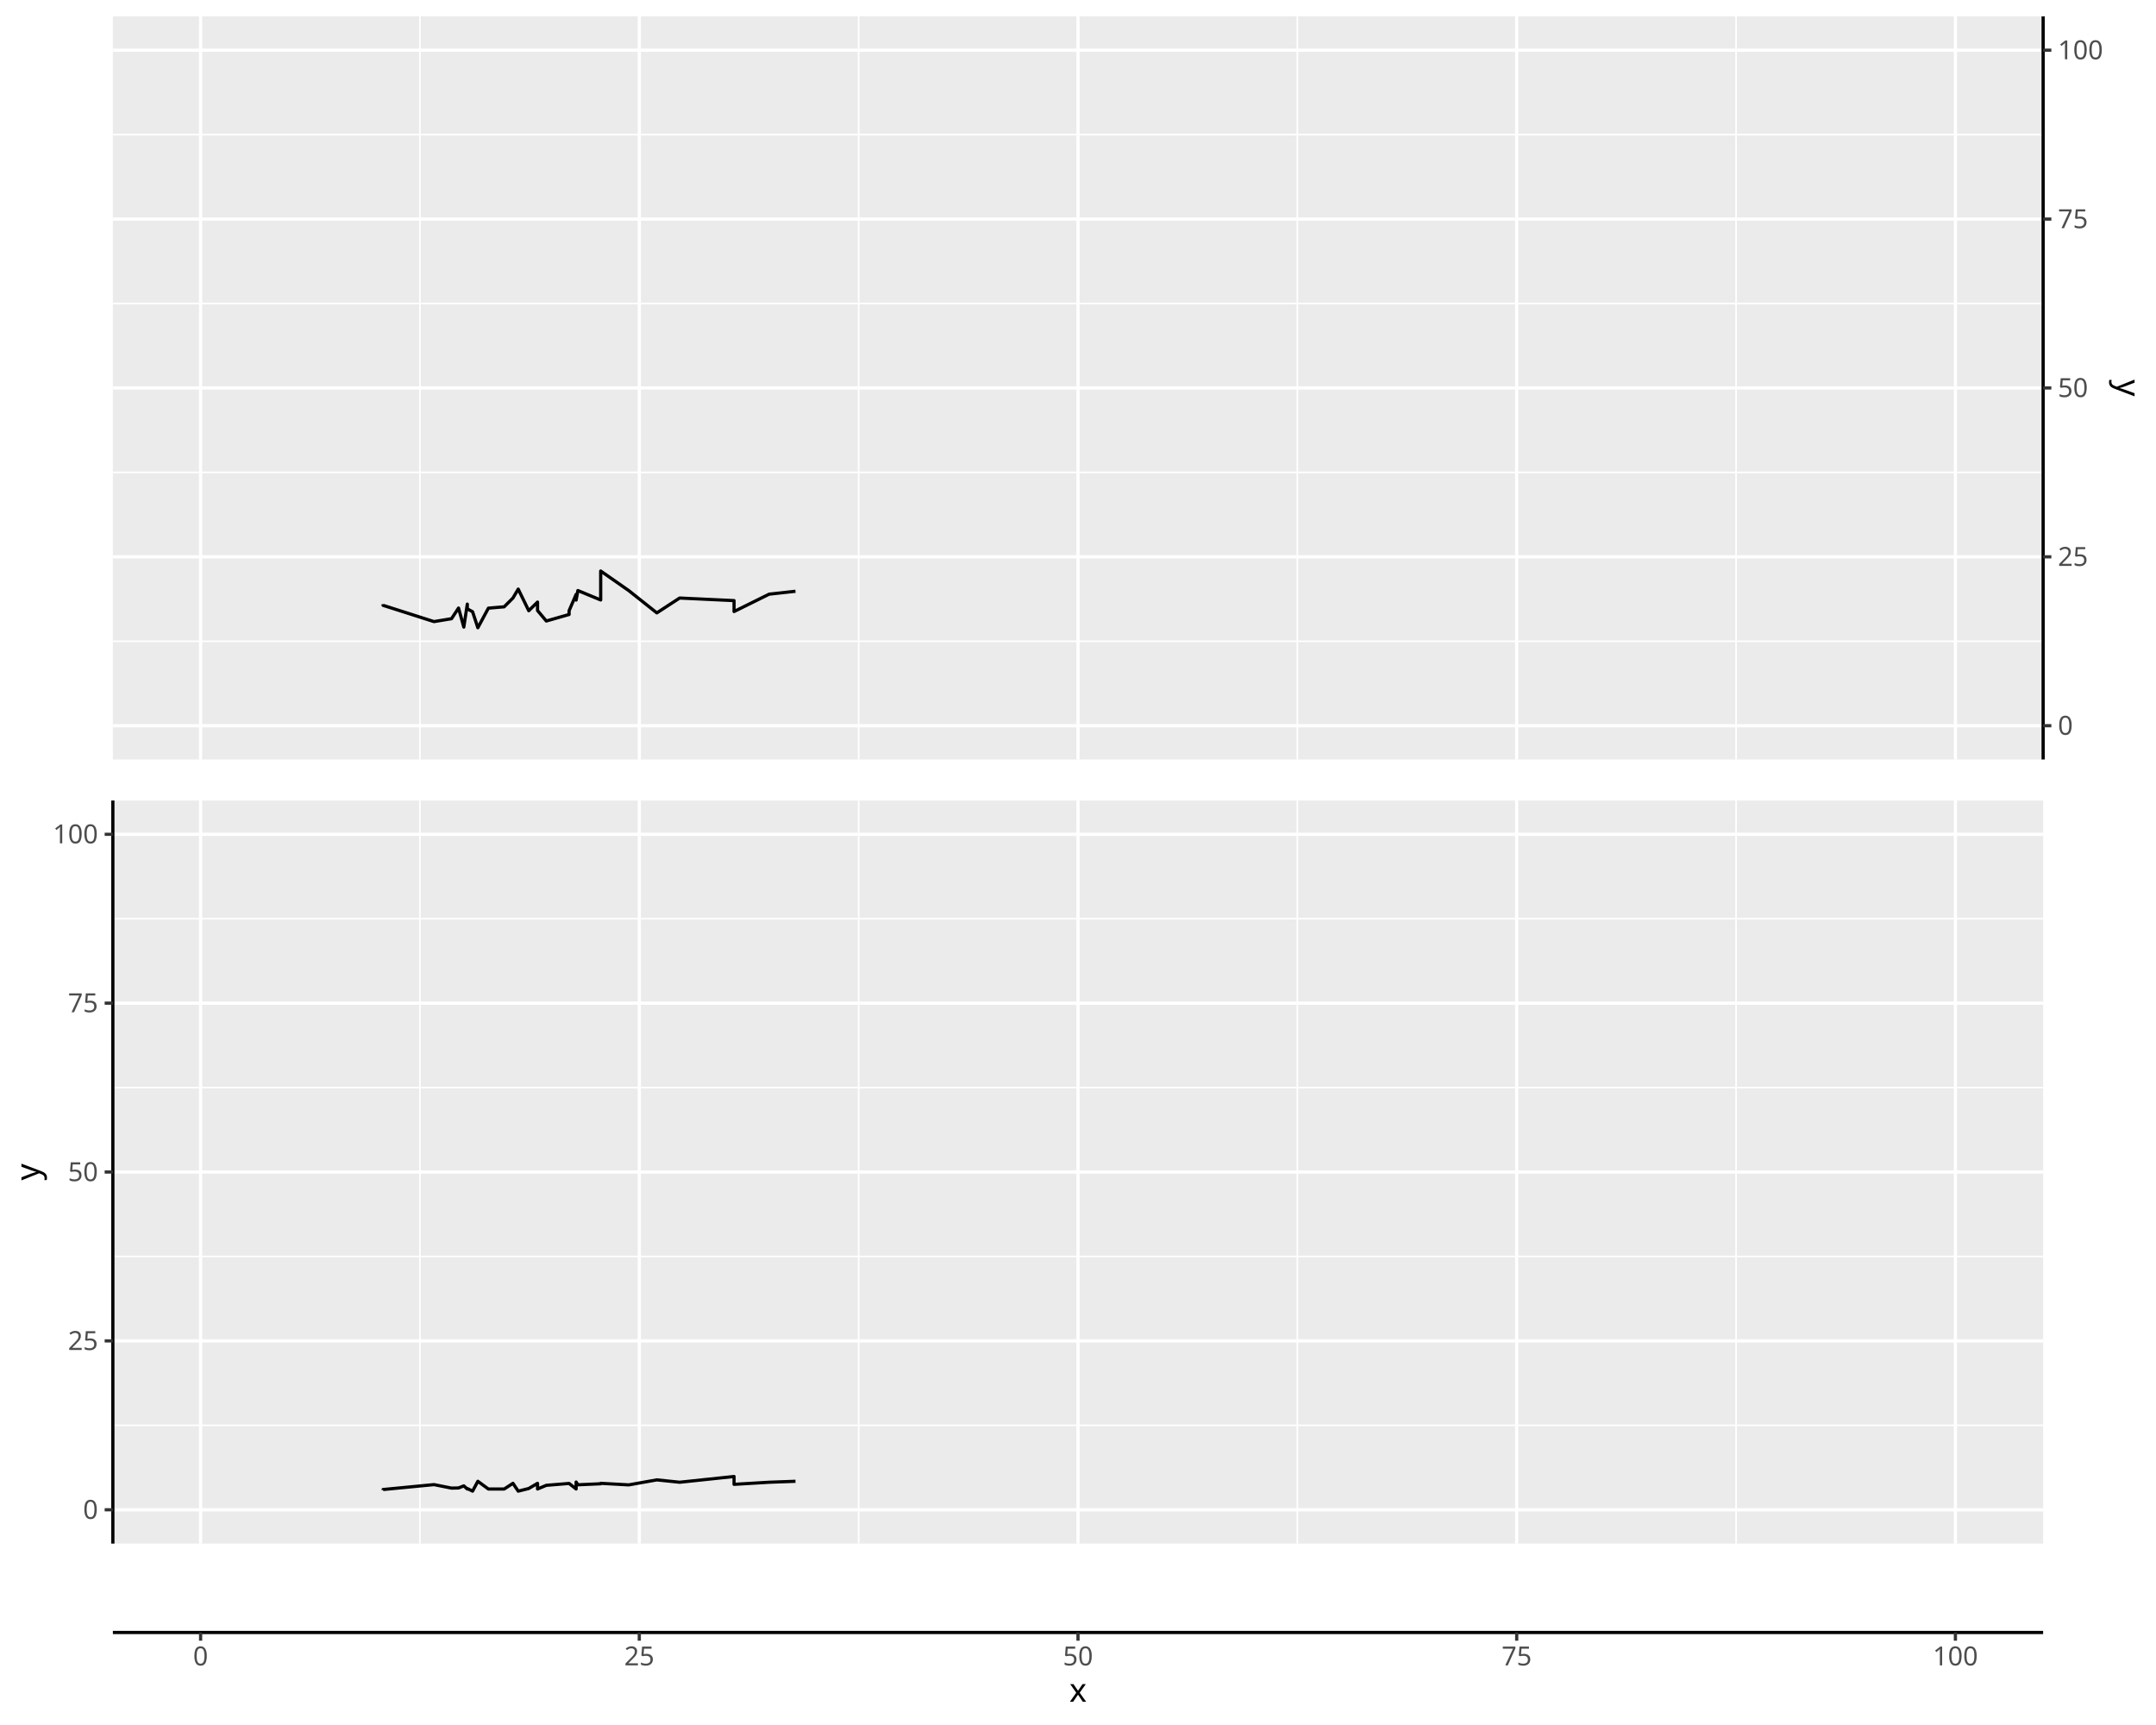
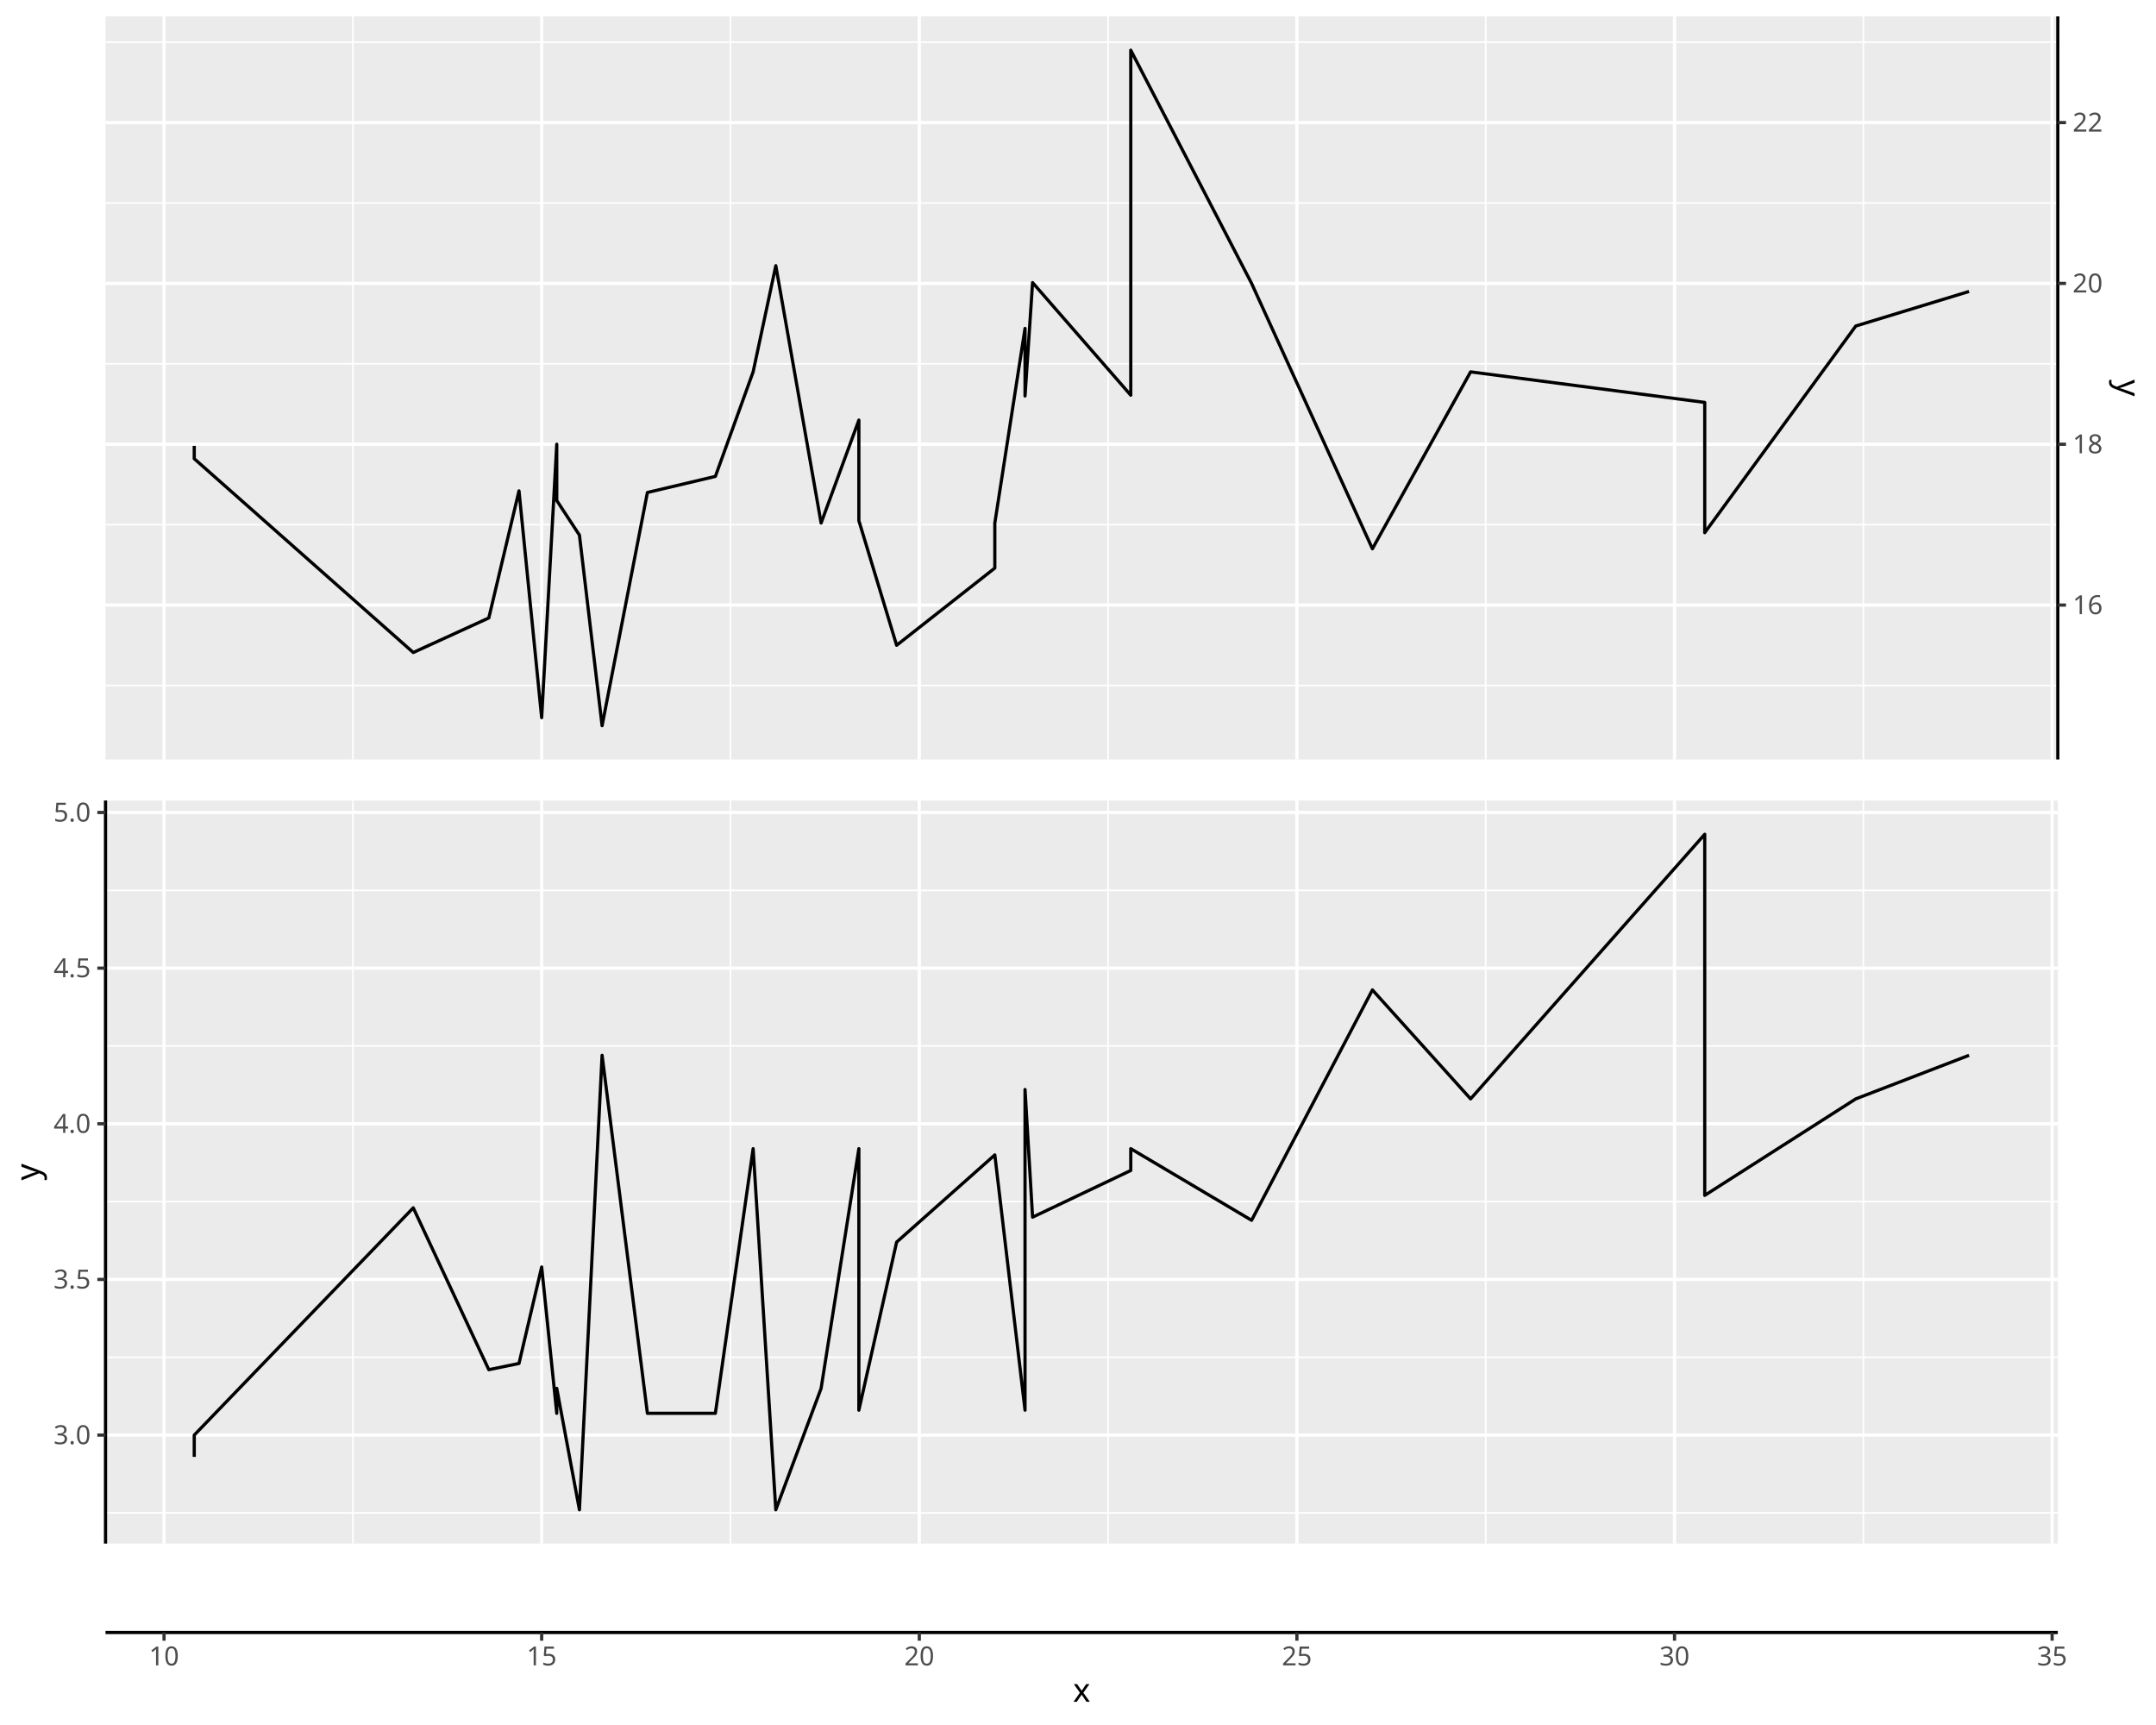
<svg xmlns="http://www.w3.org/2000/svg" class="svglite" data-engine-version="2.0" width="720.00pt" height="576.00pt" viewBox="0 0 720.00 576.00">
  <defs>
    <style type="text/css">
    .svglite line, .svglite polyline, .svglite polygon, .svglite path, .svglite rect, .svglite circle {
      fill: none;
      stroke: #000000;
      stroke-linecap: round;
      stroke-linejoin: round;
      stroke-miterlimit: 10.00;
    }
  </style>
  </defs>
  <rect width="100%" height="100%" style="stroke: none; fill: #FFFFFF;" />
  <defs>
    <clipPath id="cpMC4wMHw3MjAuMDB8MC4wMHw1NzYuMDA=">
      <rect x="0.00" y="0.00" width="720.00" height="576.00" />
    </clipPath>
  </defs>
  <g clip-path="url(#cpMC4wMHw3MjAuMDB8MC4wMHw1NzYuMDA=)">
</g>
  <defs>
    <clipPath id="cpMC4wMHw3MjAuMDB8MC4wMHwyNjEuODI=">
      <rect x="0.00" y="0.00" width="720.00" height="261.82" />
    </clipPath>
  </defs>
  <g clip-path="url(#cpMC4wMHw3MjAuMDB8MC4wMHwyNjEuODI=)">
    <rect x="0.00" y="0.00" width="720.00" height="261.82" style="stroke-width: 1.07; stroke: #FFFFFF; fill: #FFFFFF;" />
  </g>
  <g clip-path="url(#cpMC4wMHw3MjAuMDB8MC4wMHw1NzYuMDA=)">
</g>
  <defs>
-     <clipPath id="cpMzcuNjl8NjgyLjMxfDUuNDh8MjUzLjYw">
-       <rect x="37.69" y="5.48" width="644.62" height="248.12" />
+     <clipPath id="cpMzUuMjR8Njg3LjIxfDUuNDh8MjUzLjYw">
+       <rect x="35.24" y="5.48" width="651.97" height="248.12" />
    </clipPath>
  </defs>
-   <g clip-path="url(#cpMzcuNjl8NjgyLjMxfDUuNDh8MjUzLjYw)">
-     <rect x="37.69" y="5.48" width="644.62" height="248.12" style="stroke-width: 1.07; stroke: none; fill: #EBEBEB;" />
-     <polyline points="37.69,214.13 682.31,214.13 " style="stroke-width: 0.53; stroke: #FFFFFF; stroke-linecap: butt;" />
-     <polyline points="37.69,157.73 682.31,157.73 " style="stroke-width: 0.53; stroke: #FFFFFF; stroke-linecap: butt;" />
-     <polyline points="37.69,101.34 682.31,101.34 " style="stroke-width: 0.53; stroke: #FFFFFF; stroke-linecap: butt;" />
-     <polyline points="37.69,44.95 682.31,44.95 " style="stroke-width: 0.53; stroke: #FFFFFF; stroke-linecap: butt;" />
-     <polyline points="140.24,253.60 140.24,5.48 " style="stroke-width: 0.53; stroke: #FFFFFF; stroke-linecap: butt;" />
-     <polyline points="286.75,253.60 286.75,5.48 " style="stroke-width: 0.53; stroke: #FFFFFF; stroke-linecap: butt;" />
-     <polyline points="433.25,253.60 433.25,5.48 " style="stroke-width: 0.53; stroke: #FFFFFF; stroke-linecap: butt;" />
-     <polyline points="579.76,253.60 579.76,5.48 " style="stroke-width: 0.53; stroke: #FFFFFF; stroke-linecap: butt;" />
-     <polyline points="37.69,242.32 682.31,242.32 " style="stroke-width: 1.07; stroke: #FFFFFF; stroke-linecap: butt;" />
-     <polyline points="37.69,185.93 682.31,185.93 " style="stroke-width: 1.07; stroke: #FFFFFF; stroke-linecap: butt;" />
-     <polyline points="37.69,129.54 682.31,129.54 " style="stroke-width: 1.07; stroke: #FFFFFF; stroke-linecap: butt;" />
-     <polyline points="37.69,73.15 682.31,73.15 " style="stroke-width: 1.07; stroke: #FFFFFF; stroke-linecap: butt;" />
-     <polyline points="37.69,16.76 682.31,16.76 " style="stroke-width: 1.07; stroke: #FFFFFF; stroke-linecap: butt;" />
-     <polyline points="66.99,253.60 66.99,5.48 " style="stroke-width: 1.07; stroke: #FFFFFF; stroke-linecap: butt;" />
-     <polyline points="213.49,253.60 213.49,5.48 " style="stroke-width: 1.07; stroke: #FFFFFF; stroke-linecap: butt;" />
-     <polyline points="360.00,253.60 360.00,5.48 " style="stroke-width: 1.07; stroke: #FFFFFF; stroke-linecap: butt;" />
-     <polyline points="506.51,253.60 506.51,5.48 " style="stroke-width: 1.07; stroke: #FFFFFF; stroke-linecap: butt;" />
-     <polyline points="653.01,253.60 653.01,5.48 " style="stroke-width: 1.07; stroke: #FFFFFF; stroke-linecap: butt;" />
-     <polyline points="127.94,201.76 127.94,202.13 144.93,207.56 150.79,206.59 153.13,203.03 154.89,209.39 156.06,201.72 156.06,203.30 157.82,204.27 159.58,209.61 163.10,203.07 168.37,202.62 171.30,199.69 173.06,196.71 176.58,203.93 179.51,201.04 179.51,203.86 182.44,207.36 190.05,205.19 190.05,203.93 192.40,198.47 192.40,200.37 192.98,197.19 200.60,200.34 200.60,190.67 209.98,197.21 219.35,204.65 226.97,199.69 245.14,200.55 245.14,204.20 256.86,198.40 265.65,197.43 " style="stroke-width: 1.07; stroke-linecap: butt;" />
+   <g clip-path="url(#cpMzUuMjR8Njg3LjIxfDUuNDh8MjUzLjYw)">
+     <rect x="35.24" y="5.48" width="651.97" height="248.12" style="stroke-width: 1.07; stroke: none; fill: #EBEBEB;" />
+     <polyline points="35.24,228.89 687.21,228.89 " style="stroke-width: 0.53; stroke: #FFFFFF; stroke-linecap: butt;" />
+     <polyline points="35.24,175.19 687.21,175.19 " style="stroke-width: 0.53; stroke: #FFFFFF; stroke-linecap: butt;" />
+     <polyline points="35.24,121.48 687.21,121.48 " style="stroke-width: 0.53; stroke: #FFFFFF; stroke-linecap: butt;" />
+     <polyline points="35.24,67.78 687.21,67.78 " style="stroke-width: 0.53; stroke: #FFFFFF; stroke-linecap: butt;" />
+     <polyline points="35.24,14.07 687.21,14.07 " style="stroke-width: 0.53; stroke: #FFFFFF; stroke-linecap: butt;" />
+     <polyline points="117.84,253.60 117.84,5.48 " style="stroke-width: 0.53; stroke: #FFFFFF; stroke-linecap: butt;" />
+     <polyline points="243.94,253.60 243.94,5.48 " style="stroke-width: 0.53; stroke: #FFFFFF; stroke-linecap: butt;" />
+     <polyline points="370.05,253.60 370.05,5.48 " style="stroke-width: 0.53; stroke: #FFFFFF; stroke-linecap: butt;" />
+     <polyline points="496.16,253.60 496.16,5.48 " style="stroke-width: 0.53; stroke: #FFFFFF; stroke-linecap: butt;" />
+     <polyline points="622.26,253.60 622.26,5.48 " style="stroke-width: 0.53; stroke: #FFFFFF; stroke-linecap: butt;" />
+     <polyline points="35.24,202.04 687.21,202.04 " style="stroke-width: 1.07; stroke: #FFFFFF; stroke-linecap: butt;" />
+     <polyline points="35.24,148.34 687.21,148.34 " style="stroke-width: 1.07; stroke: #FFFFFF; stroke-linecap: butt;" />
+     <polyline points="35.24,94.63 687.21,94.63 " style="stroke-width: 1.07; stroke: #FFFFFF; stroke-linecap: butt;" />
+     <polyline points="35.24,40.93 687.21,40.93 " style="stroke-width: 1.07; stroke: #FFFFFF; stroke-linecap: butt;" />
+     <polyline points="54.78,253.60 54.78,5.48 " style="stroke-width: 1.07; stroke: #FFFFFF; stroke-linecap: butt;" />
+     <polyline points="180.89,253.60 180.89,5.48 " style="stroke-width: 1.07; stroke: #FFFFFF; stroke-linecap: butt;" />
+     <polyline points="307.00,253.60 307.00,5.48 " style="stroke-width: 1.07; stroke: #FFFFFF; stroke-linecap: butt;" />
+     <polyline points="433.10,253.60 433.10,5.48 " style="stroke-width: 1.07; stroke: #FFFFFF; stroke-linecap: butt;" />
+     <polyline points="559.21,253.60 559.21,5.48 " style="stroke-width: 1.07; stroke: #FFFFFF; stroke-linecap: butt;" />
+     <polyline points="685.31,253.60 685.31,5.48 " style="stroke-width: 1.07; stroke: #FFFFFF; stroke-linecap: butt;" />
+     <polyline points="64.87,148.87 64.87,153.17 138.01,217.88 163.24,206.34 173.32,163.91 180.89,239.64 185.93,148.34 185.93,167.13 193.50,178.68 201.07,242.32 216.20,164.45 238.90,159.08 251.51,124.17 259.08,88.72 274.21,174.65 286.82,140.28 286.82,173.85 299.43,215.47 332.22,189.69 332.22,174.65 342.31,109.67 342.31,132.22 344.83,94.36 377.62,131.96 377.62,16.76 417.97,94.63 458.32,183.24 491.11,124.17 569.30,134.37 569.30,177.87 619.74,108.86 657.57,97.32 " style="stroke-width: 1.07; stroke-linecap: butt;" />
  </g>
  <g clip-path="url(#cpMC4wMHw3MjAuMDB8MC4wMHw1NzYuMDA=)">
-     <polyline points="682.31,253.60 682.31,5.48 " style="stroke-width: 1.07; stroke-linecap: butt;" />
-     <polyline points="685.05,242.32 682.31,242.32 " style="stroke-width: 1.07; stroke: #333333; stroke-linecap: butt;" />
-     <polyline points="685.05,185.93 682.31,185.93 " style="stroke-width: 1.07; stroke: #333333; stroke-linecap: butt;" />
-     <polyline points="685.05,129.54 682.31,129.54 " style="stroke-width: 1.07; stroke: #333333; stroke-linecap: butt;" />
-     <polyline points="685.05,73.15 682.31,73.15 " style="stroke-width: 1.07; stroke: #333333; stroke-linecap: butt;" />
-     <polyline points="685.05,16.76 682.31,16.76 " style="stroke-width: 1.07; stroke: #333333; stroke-linecap: butt;" />
-     <text x="687.24" y="245.35" style="font-size: 8.80px; fill: #4D4D4D; font-family: sans;" textLength="4.89px" lengthAdjust="spacingAndGlyphs">0</text>
-     <text x="687.24" y="188.96" style="font-size: 8.80px; fill: #4D4D4D; font-family: sans;" textLength="9.79px" lengthAdjust="spacingAndGlyphs">25</text>
-     <text x="687.24" y="132.57" style="font-size: 8.80px; fill: #4D4D4D; font-family: sans;" textLength="9.79px" lengthAdjust="spacingAndGlyphs">50</text>
-     <text x="687.24" y="76.18" style="font-size: 8.80px; fill: #4D4D4D; font-family: sans;" textLength="9.79px" lengthAdjust="spacingAndGlyphs">75</text>
-     <text x="687.24" y="19.79" style="font-size: 8.80px; fill: #4D4D4D; font-family: sans;" textLength="14.68px" lengthAdjust="spacingAndGlyphs">100</text>
+     <polyline points="687.21,253.60 687.21,5.48 " style="stroke-width: 1.07; stroke-linecap: butt;" />
+     <polyline points="689.95,202.04 687.21,202.04 " style="stroke-width: 1.07; stroke: #333333; stroke-linecap: butt;" />
+     <polyline points="689.95,148.34 687.21,148.34 " style="stroke-width: 1.07; stroke: #333333; stroke-linecap: butt;" />
+     <polyline points="689.95,94.63 687.21,94.63 " style="stroke-width: 1.07; stroke: #333333; stroke-linecap: butt;" />
+     <polyline points="689.95,40.93 687.21,40.93 " style="stroke-width: 1.07; stroke: #333333; stroke-linecap: butt;" />
+     <text x="692.14" y="205.07" style="font-size: 8.80px; fill: #4D4D4D; font-family: sans;" textLength="9.79px" lengthAdjust="spacingAndGlyphs">16</text>
+     <text x="692.14" y="151.36" style="font-size: 8.80px; fill: #4D4D4D; font-family: sans;" textLength="9.79px" lengthAdjust="spacingAndGlyphs">18</text>
+     <text x="692.14" y="97.66" style="font-size: 8.80px; fill: #4D4D4D; font-family: sans;" textLength="9.79px" lengthAdjust="spacingAndGlyphs">20</text>
+     <text x="692.14" y="43.95" style="font-size: 8.80px; fill: #4D4D4D; font-family: sans;" textLength="9.79px" lengthAdjust="spacingAndGlyphs">22</text>
    <text transform="translate(706.95,129.54) rotate(90)" text-anchor="middle" style="font-size: 11.00px; font-family: sans;" textLength="5.50px" lengthAdjust="spacingAndGlyphs">y</text>
  </g>
  <defs>
    <clipPath id="cpMC4wMHw3MjAuMDB8MjYxLjgyfDUyMy42NA==">
      <rect x="0.00" y="261.82" width="720.00" height="261.82" />
    </clipPath>
  </defs>
  <g clip-path="url(#cpMC4wMHw3MjAuMDB8MjYxLjgyfDUyMy42NA==)">
    <rect x="0.00" y="261.82" width="720.00" height="261.82" style="stroke-width: 1.07; stroke: #FFFFFF; fill: #FFFFFF;" />
  </g>
  <g clip-path="url(#cpMC4wMHw3MjAuMDB8MC4wMHw1NzYuMDA=)">
</g>
  <defs>
-     <clipPath id="cpMzcuNjl8NjgyLjMxfDI2Ny4zMHw1MTUuNDI=">
-       <rect x="37.69" y="267.30" width="644.62" height="248.12" />
+     <clipPath id="cpMzUuMjR8Njg3LjIxfDI2Ny4zMHw1MTUuNDI=">
+       <rect x="35.24" y="267.30" width="651.97" height="248.12" />
    </clipPath>
  </defs>
-   <g clip-path="url(#cpMzcuNjl8NjgyLjMxfDI2Ny4zMHw1MTUuNDI=)">
-     <rect x="37.69" y="267.30" width="644.62" height="248.12" style="stroke-width: 1.07; stroke: none; fill: #EBEBEB;" />
-     <polyline points="37.69,475.94 682.31,475.94 " style="stroke-width: 0.53; stroke: #FFFFFF; stroke-linecap: butt;" />
-     <polyline points="37.69,419.55 682.31,419.55 " style="stroke-width: 0.53; stroke: #FFFFFF; stroke-linecap: butt;" />
-     <polyline points="37.69,363.16 682.31,363.16 " style="stroke-width: 0.53; stroke: #FFFFFF; stroke-linecap: butt;" />
-     <polyline points="37.69,306.77 682.31,306.77 " style="stroke-width: 0.53; stroke: #FFFFFF; stroke-linecap: butt;" />
-     <polyline points="140.24,515.42 140.24,267.30 " style="stroke-width: 0.53; stroke: #FFFFFF; stroke-linecap: butt;" />
-     <polyline points="286.75,515.42 286.75,267.30 " style="stroke-width: 0.53; stroke: #FFFFFF; stroke-linecap: butt;" />
-     <polyline points="433.25,515.42 433.25,267.30 " style="stroke-width: 0.53; stroke: #FFFFFF; stroke-linecap: butt;" />
-     <polyline points="579.76,515.42 579.76,267.30 " style="stroke-width: 0.53; stroke: #FFFFFF; stroke-linecap: butt;" />
-     <polyline points="37.69,504.14 682.31,504.14 " style="stroke-width: 1.07; stroke: #FFFFFF; stroke-linecap: butt;" />
-     <polyline points="37.69,447.75 682.31,447.75 " style="stroke-width: 1.07; stroke: #FFFFFF; stroke-linecap: butt;" />
-     <polyline points="37.69,391.36 682.31,391.36 " style="stroke-width: 1.07; stroke: #FFFFFF; stroke-linecap: butt;" />
-     <polyline points="37.69,334.97 682.31,334.97 " style="stroke-width: 1.07; stroke: #FFFFFF; stroke-linecap: butt;" />
-     <polyline points="37.69,278.58 682.31,278.58 " style="stroke-width: 1.07; stroke: #FFFFFF; stroke-linecap: butt;" />
-     <polyline points="66.99,515.42 66.99,267.30 " style="stroke-width: 1.07; stroke: #FFFFFF; stroke-linecap: butt;" />
-     <polyline points="213.49,515.42 213.49,267.30 " style="stroke-width: 1.07; stroke: #FFFFFF; stroke-linecap: butt;" />
-     <polyline points="360.00,515.42 360.00,267.30 " style="stroke-width: 1.07; stroke: #FFFFFF; stroke-linecap: butt;" />
-     <polyline points="506.51,515.42 506.51,267.30 " style="stroke-width: 1.07; stroke: #FFFFFF; stroke-linecap: butt;" />
-     <polyline points="653.01,515.42 653.01,267.30 " style="stroke-width: 1.07; stroke: #FFFFFF; stroke-linecap: butt;" />
-     <polyline points="127.94,497.53 127.94,497.37 144.93,495.73 150.79,496.90 153.13,496.85 154.89,496.15 156.06,497.21 156.06,497.03 157.82,497.91 159.58,494.62 163.10,497.21 168.37,497.21 171.30,495.30 173.06,497.91 176.58,497.03 179.51,495.30 179.51,497.19 182.44,495.97 190.05,495.34 190.05,495.34 192.40,497.19 192.40,494.87 192.98,495.79 200.60,495.45 200.60,495.30 209.98,495.82 219.35,494.15 226.97,494.94 245.14,493.02 245.14,495.64 256.86,494.94 265.65,494.62 " style="stroke-width: 1.07; stroke-linecap: butt;" />
+   <g clip-path="url(#cpMzUuMjR8Njg3LjIxfDI2Ny4zMHw1MTUuNDI=)">
+     <rect x="35.24" y="267.30" width="651.97" height="248.12" style="stroke-width: 1.07; stroke: none; fill: #EBEBEB;" />
+     <polyline points="35.24,505.18 687.21,505.18 " style="stroke-width: 0.53; stroke: #FFFFFF; stroke-linecap: butt;" />
+     <polyline points="35.24,453.21 687.21,453.21 " style="stroke-width: 0.53; stroke: #FFFFFF; stroke-linecap: butt;" />
+     <polyline points="35.24,401.23 687.21,401.23 " style="stroke-width: 0.53; stroke: #FFFFFF; stroke-linecap: butt;" />
+     <polyline points="35.24,349.26 687.21,349.26 " style="stroke-width: 0.53; stroke: #FFFFFF; stroke-linecap: butt;" />
+     <polyline points="35.24,297.29 687.21,297.29 " style="stroke-width: 0.53; stroke: #FFFFFF; stroke-linecap: butt;" />
+     <polyline points="117.84,515.42 117.84,267.30 " style="stroke-width: 0.53; stroke: #FFFFFF; stroke-linecap: butt;" />
+     <polyline points="243.94,515.42 243.94,267.30 " style="stroke-width: 0.53; stroke: #FFFFFF; stroke-linecap: butt;" />
+     <polyline points="370.05,515.42 370.05,267.30 " style="stroke-width: 0.53; stroke: #FFFFFF; stroke-linecap: butt;" />
+     <polyline points="496.16,515.42 496.16,267.30 " style="stroke-width: 0.53; stroke: #FFFFFF; stroke-linecap: butt;" />
+     <polyline points="622.26,515.42 622.26,267.30 " style="stroke-width: 0.53; stroke: #FFFFFF; stroke-linecap: butt;" />
+     <polyline points="35.24,479.19 687.21,479.19 " style="stroke-width: 1.07; stroke: #FFFFFF; stroke-linecap: butt;" />
+     <polyline points="35.24,427.22 687.21,427.22 " style="stroke-width: 1.07; stroke: #FFFFFF; stroke-linecap: butt;" />
+     <polyline points="35.24,375.25 687.21,375.25 " style="stroke-width: 1.07; stroke: #FFFFFF; stroke-linecap: butt;" />
+     <polyline points="35.24,323.27 687.21,323.27 " style="stroke-width: 1.07; stroke: #FFFFFF; stroke-linecap: butt;" />
+     <polyline points="35.24,271.30 687.21,271.30 " style="stroke-width: 1.07; stroke: #FFFFFF; stroke-linecap: butt;" />
+     <polyline points="54.78,515.42 54.78,267.30 " style="stroke-width: 1.07; stroke: #FFFFFF; stroke-linecap: butt;" />
+     <polyline points="180.89,515.42 180.89,267.30 " style="stroke-width: 1.07; stroke: #FFFFFF; stroke-linecap: butt;" />
+     <polyline points="307.00,515.42 307.00,267.30 " style="stroke-width: 1.07; stroke: #FFFFFF; stroke-linecap: butt;" />
+     <polyline points="433.10,515.42 433.10,267.30 " style="stroke-width: 1.07; stroke: #FFFFFF; stroke-linecap: butt;" />
+     <polyline points="559.21,515.42 559.21,267.30 " style="stroke-width: 1.07; stroke: #FFFFFF; stroke-linecap: butt;" />
+     <polyline points="685.31,515.42 685.31,267.30 " style="stroke-width: 1.07; stroke: #FFFFFF; stroke-linecap: butt;" />
+     <polyline points="64.87,486.47 64.87,479.19 138.01,403.31 163.24,457.36 173.32,455.28 180.89,423.06 185.93,471.92 185.93,463.60 193.50,504.14 201.07,352.38 216.20,471.92 238.90,471.92 251.51,383.56 259.08,504.14 274.21,463.60 286.82,383.56 286.82,470.88 299.43,414.75 332.22,385.64 332.22,385.64 342.31,470.88 342.31,363.81 344.83,406.43 377.62,390.84 377.62,383.56 417.97,407.47 458.32,330.55 491.11,366.93 569.30,278.58 569.30,399.15 619.74,366.93 657.57,352.38 " style="stroke-width: 1.07; stroke-linecap: butt;" />
  </g>
  <g clip-path="url(#cpMC4wMHw3MjAuMDB8MC4wMHw1NzYuMDA=)">
-     <polyline points="37.69,515.42 37.69,267.30 " style="stroke-width: 1.07; stroke-linecap: butt;" />
-     <text x="32.76" y="507.17" text-anchor="end" style="font-size: 8.80px; fill: #4D4D4D; font-family: sans;" textLength="4.89px" lengthAdjust="spacingAndGlyphs">0</text>
-     <text x="32.76" y="450.78" text-anchor="end" style="font-size: 8.80px; fill: #4D4D4D; font-family: sans;" textLength="9.79px" lengthAdjust="spacingAndGlyphs">25</text>
-     <text x="32.76" y="394.39" text-anchor="end" style="font-size: 8.80px; fill: #4D4D4D; font-family: sans;" textLength="9.79px" lengthAdjust="spacingAndGlyphs">50</text>
-     <text x="32.76" y="337.99" text-anchor="end" style="font-size: 8.80px; fill: #4D4D4D; font-family: sans;" textLength="9.79px" lengthAdjust="spacingAndGlyphs">75</text>
-     <text x="32.76" y="281.60" text-anchor="end" style="font-size: 8.80px; fill: #4D4D4D; font-family: sans;" textLength="14.68px" lengthAdjust="spacingAndGlyphs">100</text>
-     <polyline points="34.95,504.14 37.69,504.14 " style="stroke-width: 1.07; stroke: #333333; stroke-linecap: butt;" />
-     <polyline points="34.95,447.75 37.69,447.75 " style="stroke-width: 1.07; stroke: #333333; stroke-linecap: butt;" />
-     <polyline points="34.95,391.36 37.69,391.36 " style="stroke-width: 1.07; stroke: #333333; stroke-linecap: butt;" />
-     <polyline points="34.95,334.97 37.69,334.97 " style="stroke-width: 1.07; stroke: #333333; stroke-linecap: butt;" />
-     <polyline points="34.95,278.58 37.69,278.58 " style="stroke-width: 1.07; stroke: #333333; stroke-linecap: butt;" />
+     <polyline points="35.24,515.42 35.24,267.30 " style="stroke-width: 1.07; stroke-linecap: butt;" />
+     <text x="30.31" y="482.22" text-anchor="end" style="font-size: 8.80px; fill: #4D4D4D; font-family: sans;" textLength="12.23px" lengthAdjust="spacingAndGlyphs">3.0</text>
+     <text x="30.31" y="430.25" text-anchor="end" style="font-size: 8.80px; fill: #4D4D4D; font-family: sans;" textLength="12.23px" lengthAdjust="spacingAndGlyphs">3.5</text>
+     <text x="30.31" y="378.27" text-anchor="end" style="font-size: 8.80px; fill: #4D4D4D; font-family: sans;" textLength="12.23px" lengthAdjust="spacingAndGlyphs">4.0</text>
+     <text x="30.31" y="326.30" text-anchor="end" style="font-size: 8.80px; fill: #4D4D4D; font-family: sans;" textLength="12.23px" lengthAdjust="spacingAndGlyphs">4.5</text>
+     <text x="30.31" y="274.33" text-anchor="end" style="font-size: 8.80px; fill: #4D4D4D; font-family: sans;" textLength="12.23px" lengthAdjust="spacingAndGlyphs">5.0</text>
+     <polyline points="32.50,479.19 35.24,479.19 " style="stroke-width: 1.07; stroke: #333333; stroke-linecap: butt;" />
+     <polyline points="32.50,427.22 35.24,427.22 " style="stroke-width: 1.07; stroke: #333333; stroke-linecap: butt;" />
+     <polyline points="32.50,375.25 35.24,375.25 " style="stroke-width: 1.07; stroke: #333333; stroke-linecap: butt;" />
+     <polyline points="32.50,323.27 35.24,323.27 " style="stroke-width: 1.07; stroke: #333333; stroke-linecap: butt;" />
+     <polyline points="32.50,271.30 35.24,271.30 " style="stroke-width: 1.07; stroke: #333333; stroke-linecap: butt;" />
    <text transform="translate(13.05,391.36) rotate(-90)" text-anchor="middle" style="font-size: 11.00px; font-family: sans;" textLength="5.50px" lengthAdjust="spacingAndGlyphs">y</text>
-     <polyline points="37.69,545.11 682.31,545.11 " style="stroke-width: 1.07; stroke-linecap: butt;" />
-     <polyline points="66.99,547.85 66.99,545.11 " style="stroke-width: 1.07; stroke: #333333; stroke-linecap: butt;" />
-     <polyline points="213.49,547.85 213.49,545.11 " style="stroke-width: 1.07; stroke: #333333; stroke-linecap: butt;" />
-     <polyline points="360.00,547.85 360.00,545.11 " style="stroke-width: 1.07; stroke: #333333; stroke-linecap: butt;" />
-     <polyline points="506.51,547.85 506.51,545.11 " style="stroke-width: 1.07; stroke: #333333; stroke-linecap: butt;" />
-     <polyline points="653.01,547.85 653.01,545.11 " style="stroke-width: 1.07; stroke: #333333; stroke-linecap: butt;" />
-     <text x="66.99" y="556.10" text-anchor="middle" style="font-size: 8.80px; fill: #4D4D4D; font-family: sans;" textLength="4.89px" lengthAdjust="spacingAndGlyphs">0</text>
-     <text x="213.49" y="556.10" text-anchor="middle" style="font-size: 8.80px; fill: #4D4D4D; font-family: sans;" textLength="9.79px" lengthAdjust="spacingAndGlyphs">25</text>
-     <text x="360.00" y="556.10" text-anchor="middle" style="font-size: 8.80px; fill: #4D4D4D; font-family: sans;" textLength="9.79px" lengthAdjust="spacingAndGlyphs">50</text>
-     <text x="506.51" y="556.10" text-anchor="middle" style="font-size: 8.80px; fill: #4D4D4D; font-family: sans;" textLength="9.79px" lengthAdjust="spacingAndGlyphs">75</text>
-     <text x="653.01" y="556.10" text-anchor="middle" style="font-size: 8.80px; fill: #4D4D4D; font-family: sans;" textLength="14.68px" lengthAdjust="spacingAndGlyphs">100</text>
-     <text x="360.00" y="568.24" text-anchor="middle" style="font-size: 11.00px; font-family: sans;" textLength="5.50px" lengthAdjust="spacingAndGlyphs">x</text>
+     <polyline points="35.24,545.11 687.21,545.11 " style="stroke-width: 1.07; stroke-linecap: butt;" />
+     <polyline points="54.78,547.85 54.78,545.11 " style="stroke-width: 1.07; stroke: #333333; stroke-linecap: butt;" />
+     <polyline points="180.89,547.85 180.89,545.11 " style="stroke-width: 1.07; stroke: #333333; stroke-linecap: butt;" />
+     <polyline points="307.00,547.85 307.00,545.11 " style="stroke-width: 1.07; stroke: #333333; stroke-linecap: butt;" />
+     <polyline points="433.10,547.85 433.10,545.11 " style="stroke-width: 1.07; stroke: #333333; stroke-linecap: butt;" />
+     <polyline points="559.21,547.85 559.21,545.11 " style="stroke-width: 1.07; stroke: #333333; stroke-linecap: butt;" />
+     <polyline points="685.31,547.85 685.31,545.11 " style="stroke-width: 1.07; stroke: #333333; stroke-linecap: butt;" />
+     <text x="54.78" y="556.10" text-anchor="middle" style="font-size: 8.80px; fill: #4D4D4D; font-family: sans;" textLength="9.79px" lengthAdjust="spacingAndGlyphs">10</text>
+     <text x="180.89" y="556.10" text-anchor="middle" style="font-size: 8.80px; fill: #4D4D4D; font-family: sans;" textLength="9.79px" lengthAdjust="spacingAndGlyphs">15</text>
+     <text x="307.00" y="556.10" text-anchor="middle" style="font-size: 8.80px; fill: #4D4D4D; font-family: sans;" textLength="9.79px" lengthAdjust="spacingAndGlyphs">20</text>
+     <text x="433.10" y="556.10" text-anchor="middle" style="font-size: 8.80px; fill: #4D4D4D; font-family: sans;" textLength="9.79px" lengthAdjust="spacingAndGlyphs">25</text>
+     <text x="559.21" y="556.10" text-anchor="middle" style="font-size: 8.80px; fill: #4D4D4D; font-family: sans;" textLength="9.79px" lengthAdjust="spacingAndGlyphs">30</text>
+     <text x="685.31" y="556.10" text-anchor="middle" style="font-size: 8.80px; fill: #4D4D4D; font-family: sans;" textLength="9.79px" lengthAdjust="spacingAndGlyphs">35</text>
+     <text x="361.22" y="568.24" text-anchor="middle" style="font-size: 11.00px; font-family: sans;" textLength="5.50px" lengthAdjust="spacingAndGlyphs">x</text>
  </g>
</svg>
